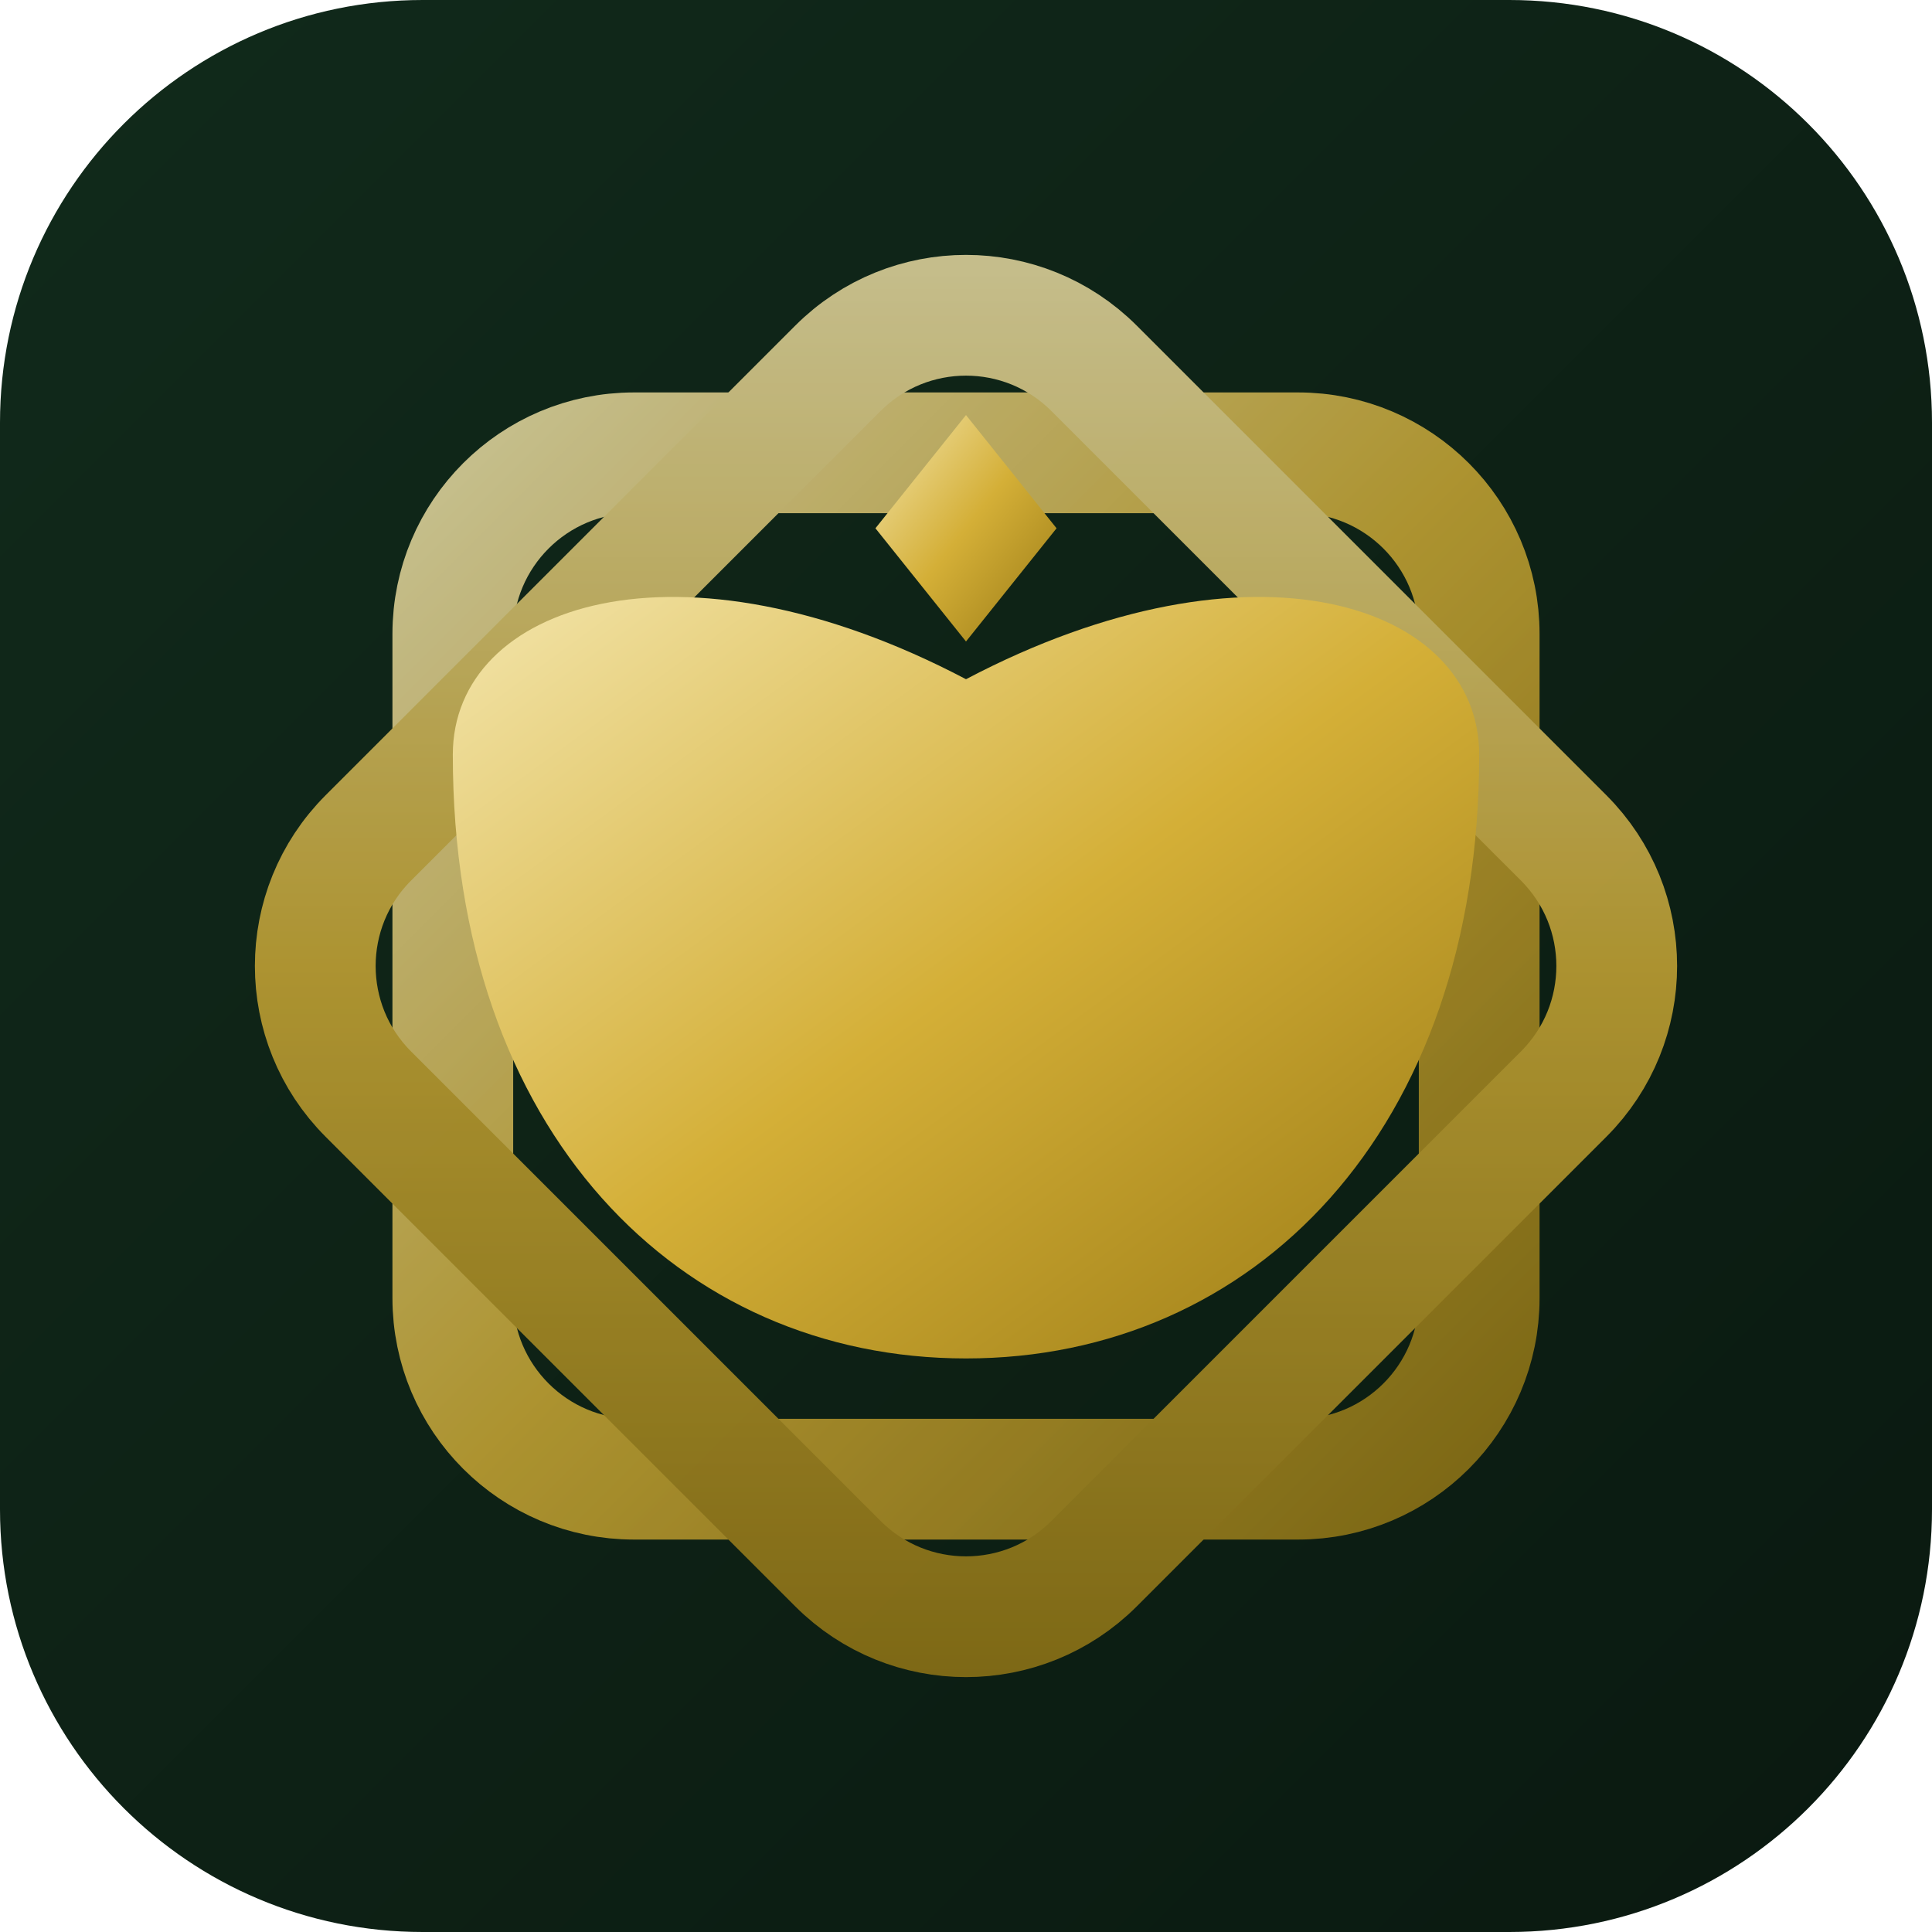
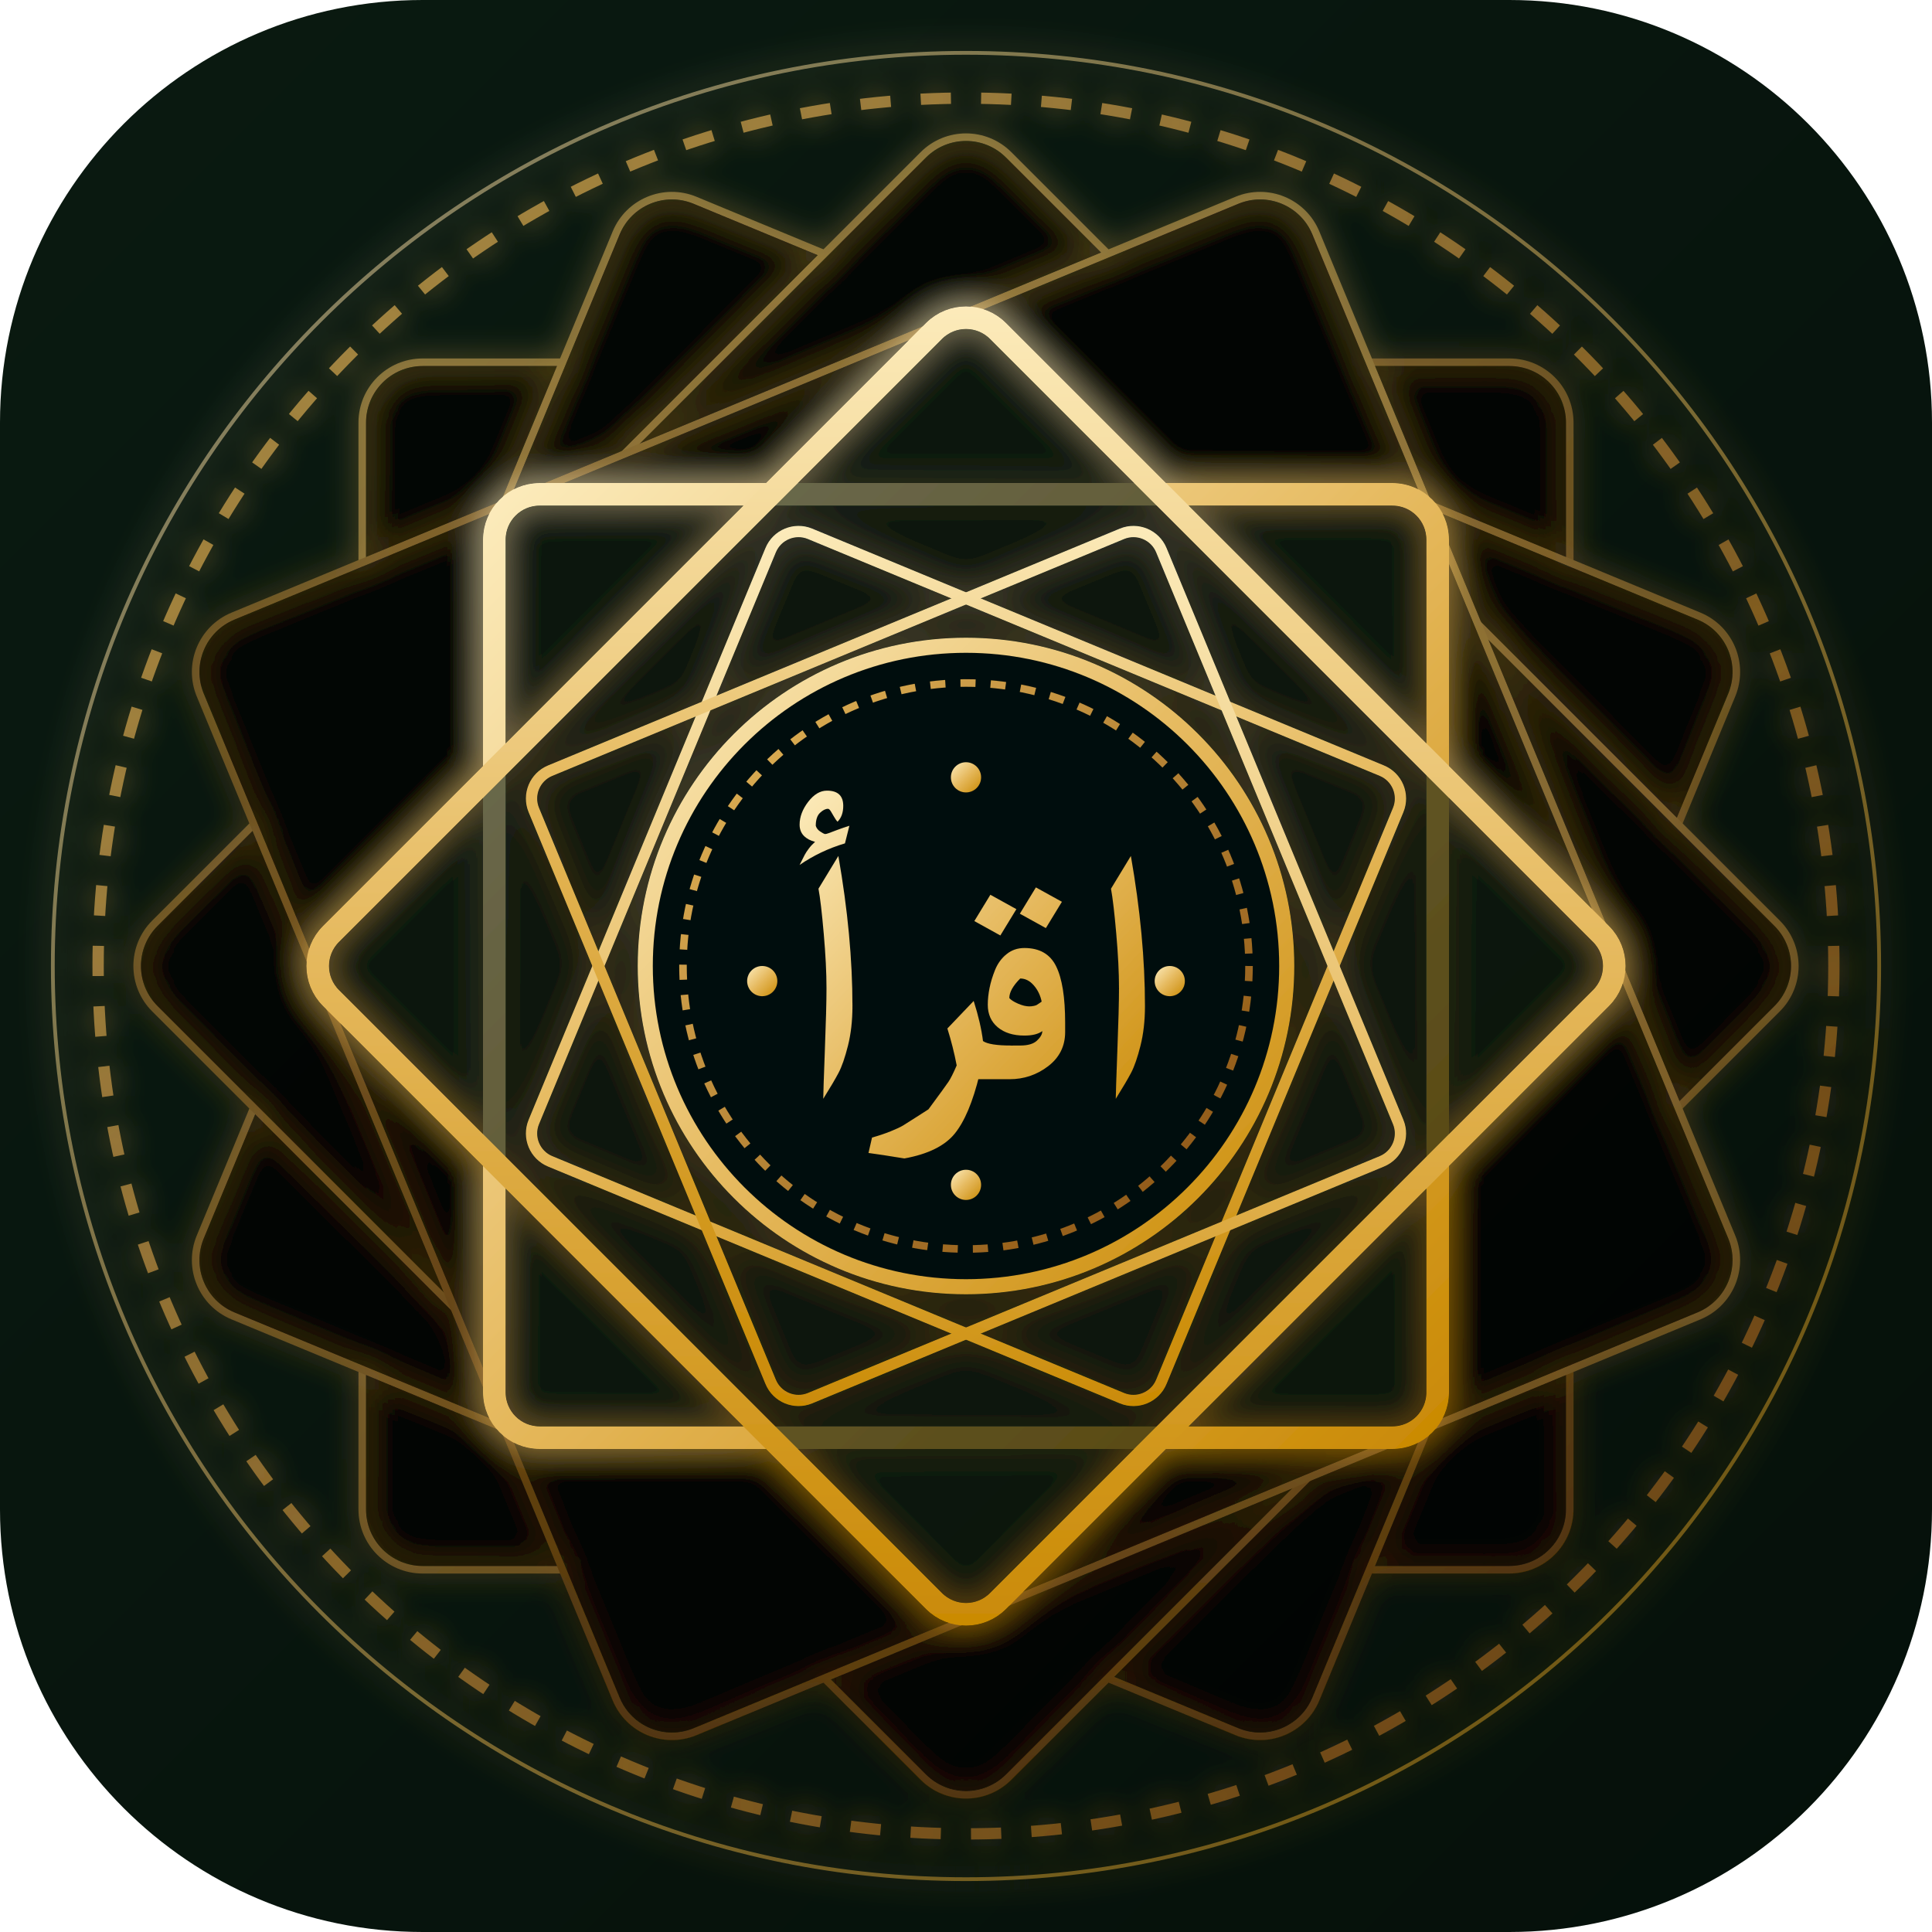
<svg xmlns="http://www.w3.org/2000/svg" viewBox="0 0 512 512">
  <defs>
-     <linearGradient id="goldGradient" x1="0%" y1="0%" x2="100%" y2="100%">
-       <stop offset="0%" stop-color="#F3E5AB" />
-       <stop offset="50%" stop-color="#D4AF37" />
-       <stop offset="100%" stop-color="#997A15" />
+     <linearGradient id="goldGradMain" x1="0%" y1="0%" x2="100%" y2="100%">
+       <stop offset="0%" stop-color="#fcebbb" />
+       <stop offset="50%" stop-color="#e5b85c" />
+       <stop offset="100%" stop-color="#ca8a04" />
    </linearGradient>
-     <linearGradient id="bgGradient" x1="0%" y1="0%" x2="100%" y2="100%">
-       <stop offset="0%" stop-color="#112A1B" />
-       <stop offset="100%" stop-color="#0A1910" />
+     <linearGradient id="goldGradDark" x1="0%" y1="0%" x2="100%" y2="100%">
+       <stop offset="0%" stop-color="#e5b85c" />
+       <stop offset="100%" stop-color="#854d0e" />
    </linearGradient>
+     <linearGradient id="bgGrad" x1="0%" y1="0%" x2="100%" y2="100%">
+       <stop offset="0%" stop-color="#0a1a11" />
+       <stop offset="100%" stop-color="#05100a" />
+     </linearGradient>
+     <filter id="glowLogo" x="-20%" y="-20%" width="140%" height="140%">
+       <feGaussianBlur stdDeviation="4" result="blur" />
+       <feComposite in="SourceGraphic" in2="blur" operator="over" />
+     </filter>
  </defs>
-   <rect width="512" height="512" rx="112" fill="url(#bgGradient)" />
-   <g stroke="url(#goldGradient)" stroke-width="32" stroke-linecap="round" stroke-linejoin="round" opacity="0.8" fill="none">
-     <rect x="120" y="120" width="272" height="272" rx="48" transform="rotate(0 256 256)" />
-     <rect x="120" y="120" width="272" height="272" rx="48" transform="rotate(45 256 256)" />
+   <rect width="512" height="512" fill="url(#bgGrad)" rx="112" />
+   <g transform="translate(256, 256)" filter="url(#glowLogo)">
+     <circle cx="0" cy="0" r="230" fill="none" stroke="url(#goldGradDark)" stroke-width="3" stroke-dasharray="8 8" opacity="0.7" />
+     <circle cx="0" cy="0" r="242" fill="none" stroke="url(#goldGradMain)" stroke-width="1" opacity="0.5" />
+     <g stroke="url(#goldGradDark)" stroke-width="2" opacity="0.5">
+       <rect x="-160" y="-160" width="320" height="320" rx="16" />
+       <rect x="-160" y="-160" width="320" height="320" rx="16" transform="rotate(22.5)" />
+       <rect x="-160" y="-160" width="320" height="320" rx="16" transform="rotate(45)" />
+       <rect x="-160" y="-160" width="320" height="320" rx="16" transform="rotate(67.5)" />
+     </g>
+     <g stroke="url(#goldGradMain)" stroke-width="6" fill="rgba(10, 26, 17, 0.6)">
+       <rect x="-125" y="-125" width="250" height="250" rx="12" />
+       <rect x="-125" y="-125" width="250" height="250" rx="12" transform="rotate(45)" />
+     </g>
+     <g stroke="url(#goldGradMain)" stroke-width="3" fill="none">
+       <rect x="-90" y="-90" width="180" height="180" rx="8" transform="rotate(22.5)" />
+       <rect x="-90" y="-90" width="180" height="180" rx="8" transform="rotate(67.5)" />
+     </g>
+     <circle cx="0" cy="0" r="85" fill="#05100a" stroke="url(#goldGradMain)" stroke-width="4" />
+     <circle cx="0" cy="0" r="75" fill="none" stroke="url(#goldGradDark)" stroke-width="2" stroke-dasharray="4 4" />
+     <text x="0" y="30" font-family="'Amiri', 'Traditional Arabic', serif" font-size="85" font-weight="bold" text-anchor="middle" fill="url(#goldGradMain)">اقرأ</text>
+     <circle cx="0" cy="-50" r="4" fill="url(#goldGradMain)" />
+     <circle cx="0" cy="58" r="4" fill="url(#goldGradMain)" />
+     <circle cx="-54" cy="4" r="4" fill="url(#goldGradMain)" />
+     <circle cx="54" cy="4" r="4" fill="url(#goldGradMain)" />
  </g>
-   <path d="M 256 360 C 180 360 120 300 120 200 C 120 160 180 140 256 180 C 332 140 392 160 392 200 C 392 300 332 360 256 360 Z" fill="url(#goldGradient)" />
-   <path d="M 256 110 L 280 140 L 256 170 L 232 140 Z" fill="url(#goldGradient)" />
</svg>
